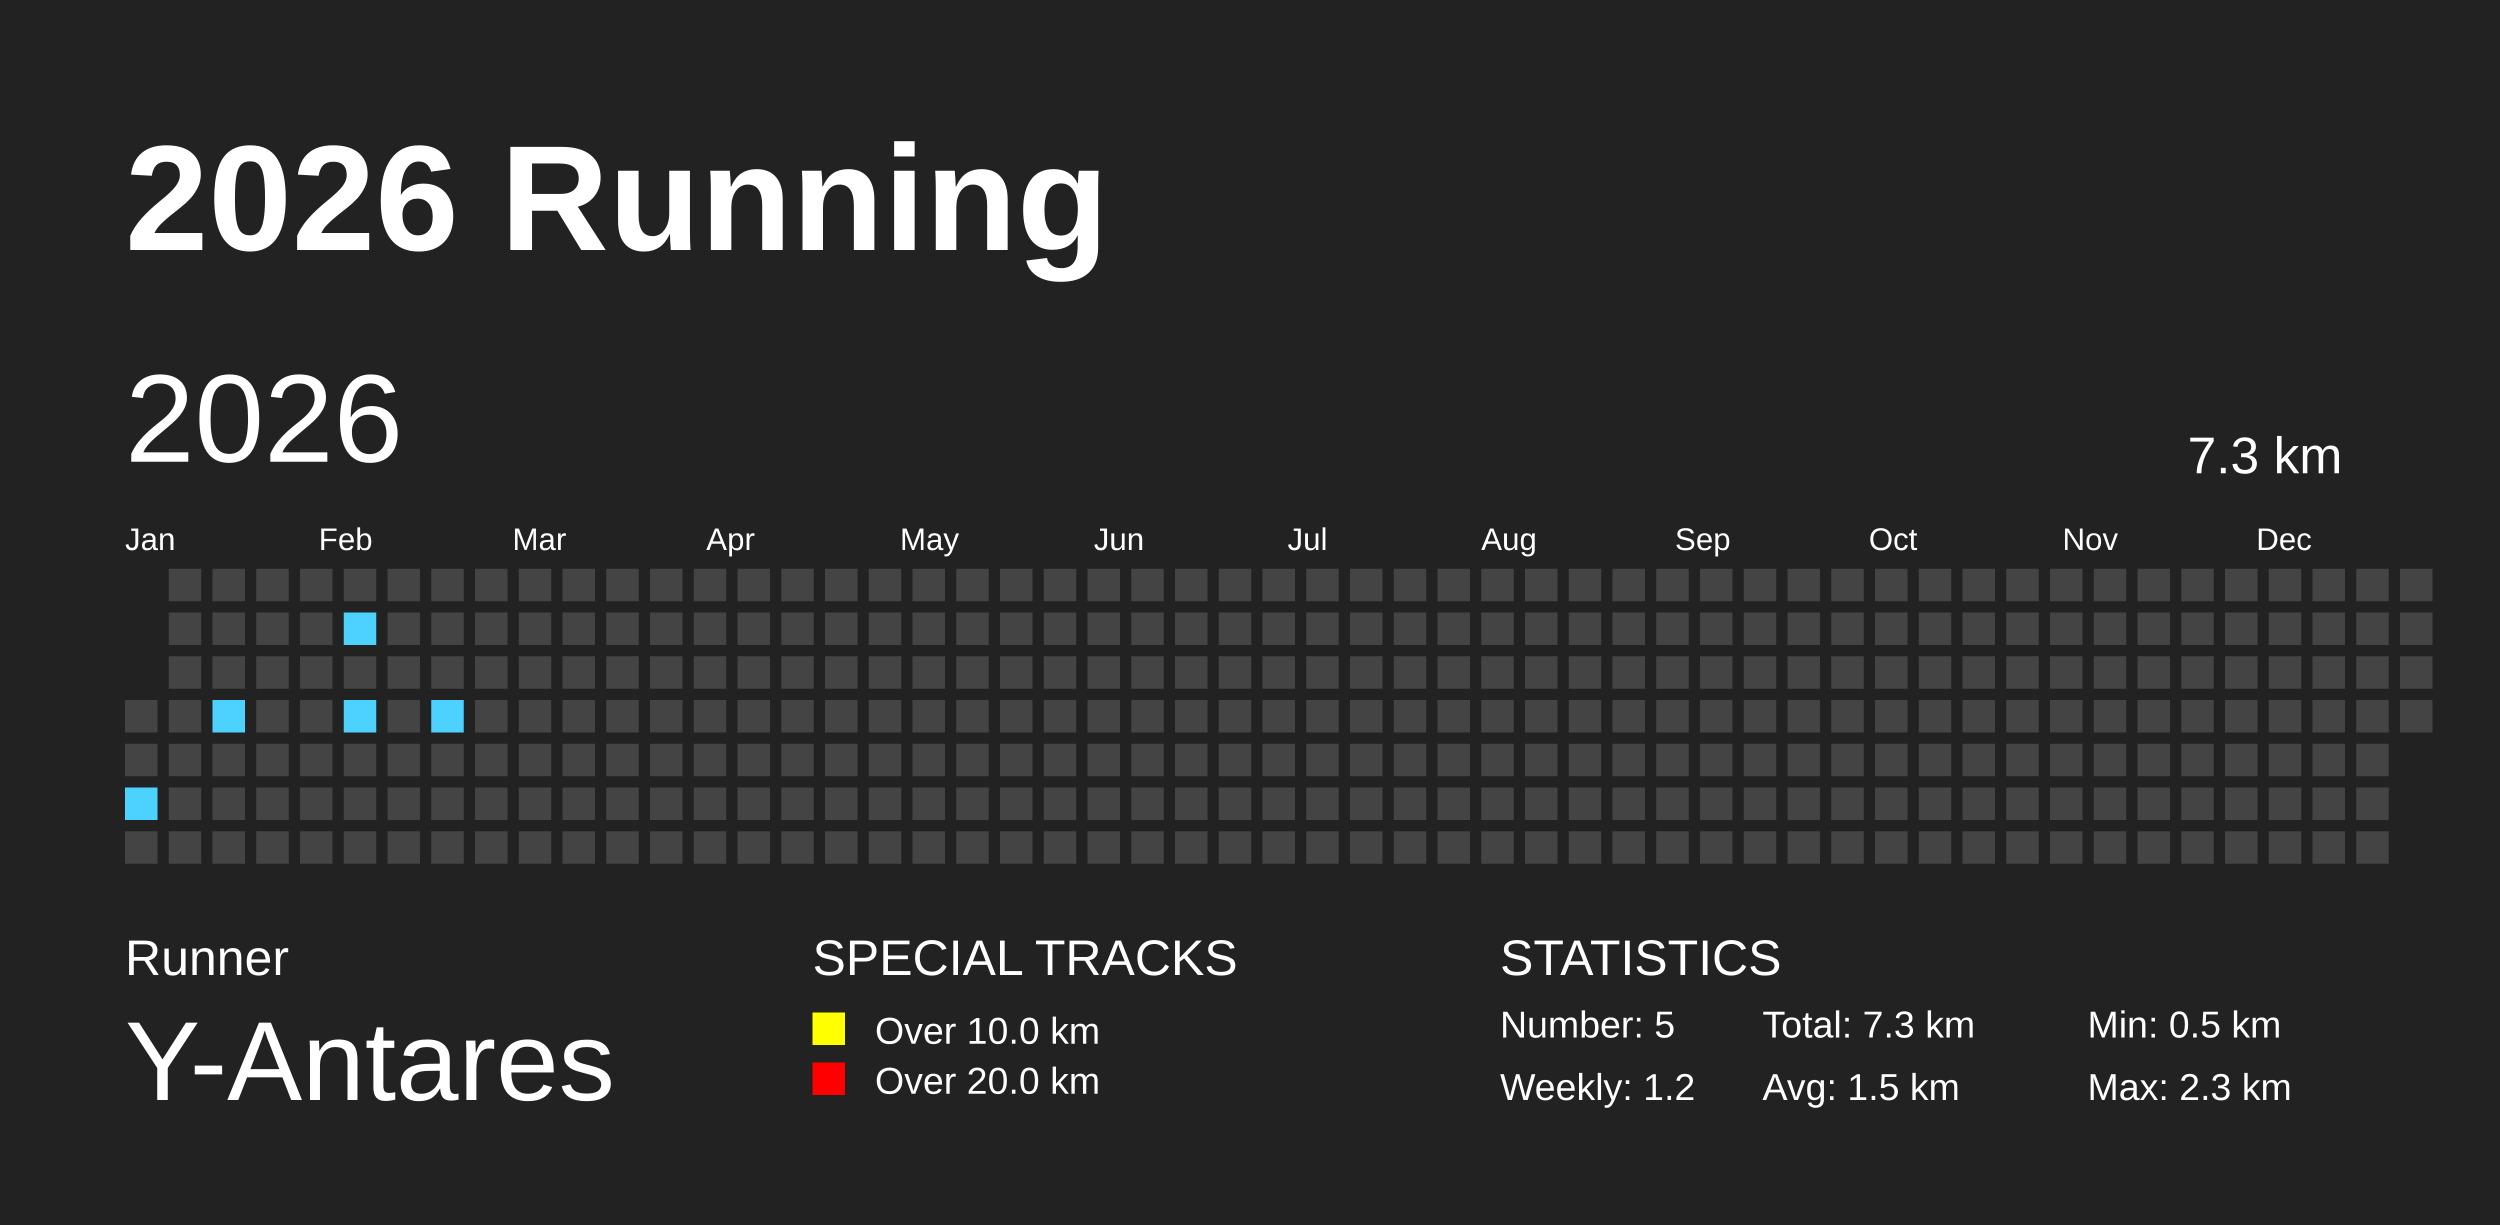
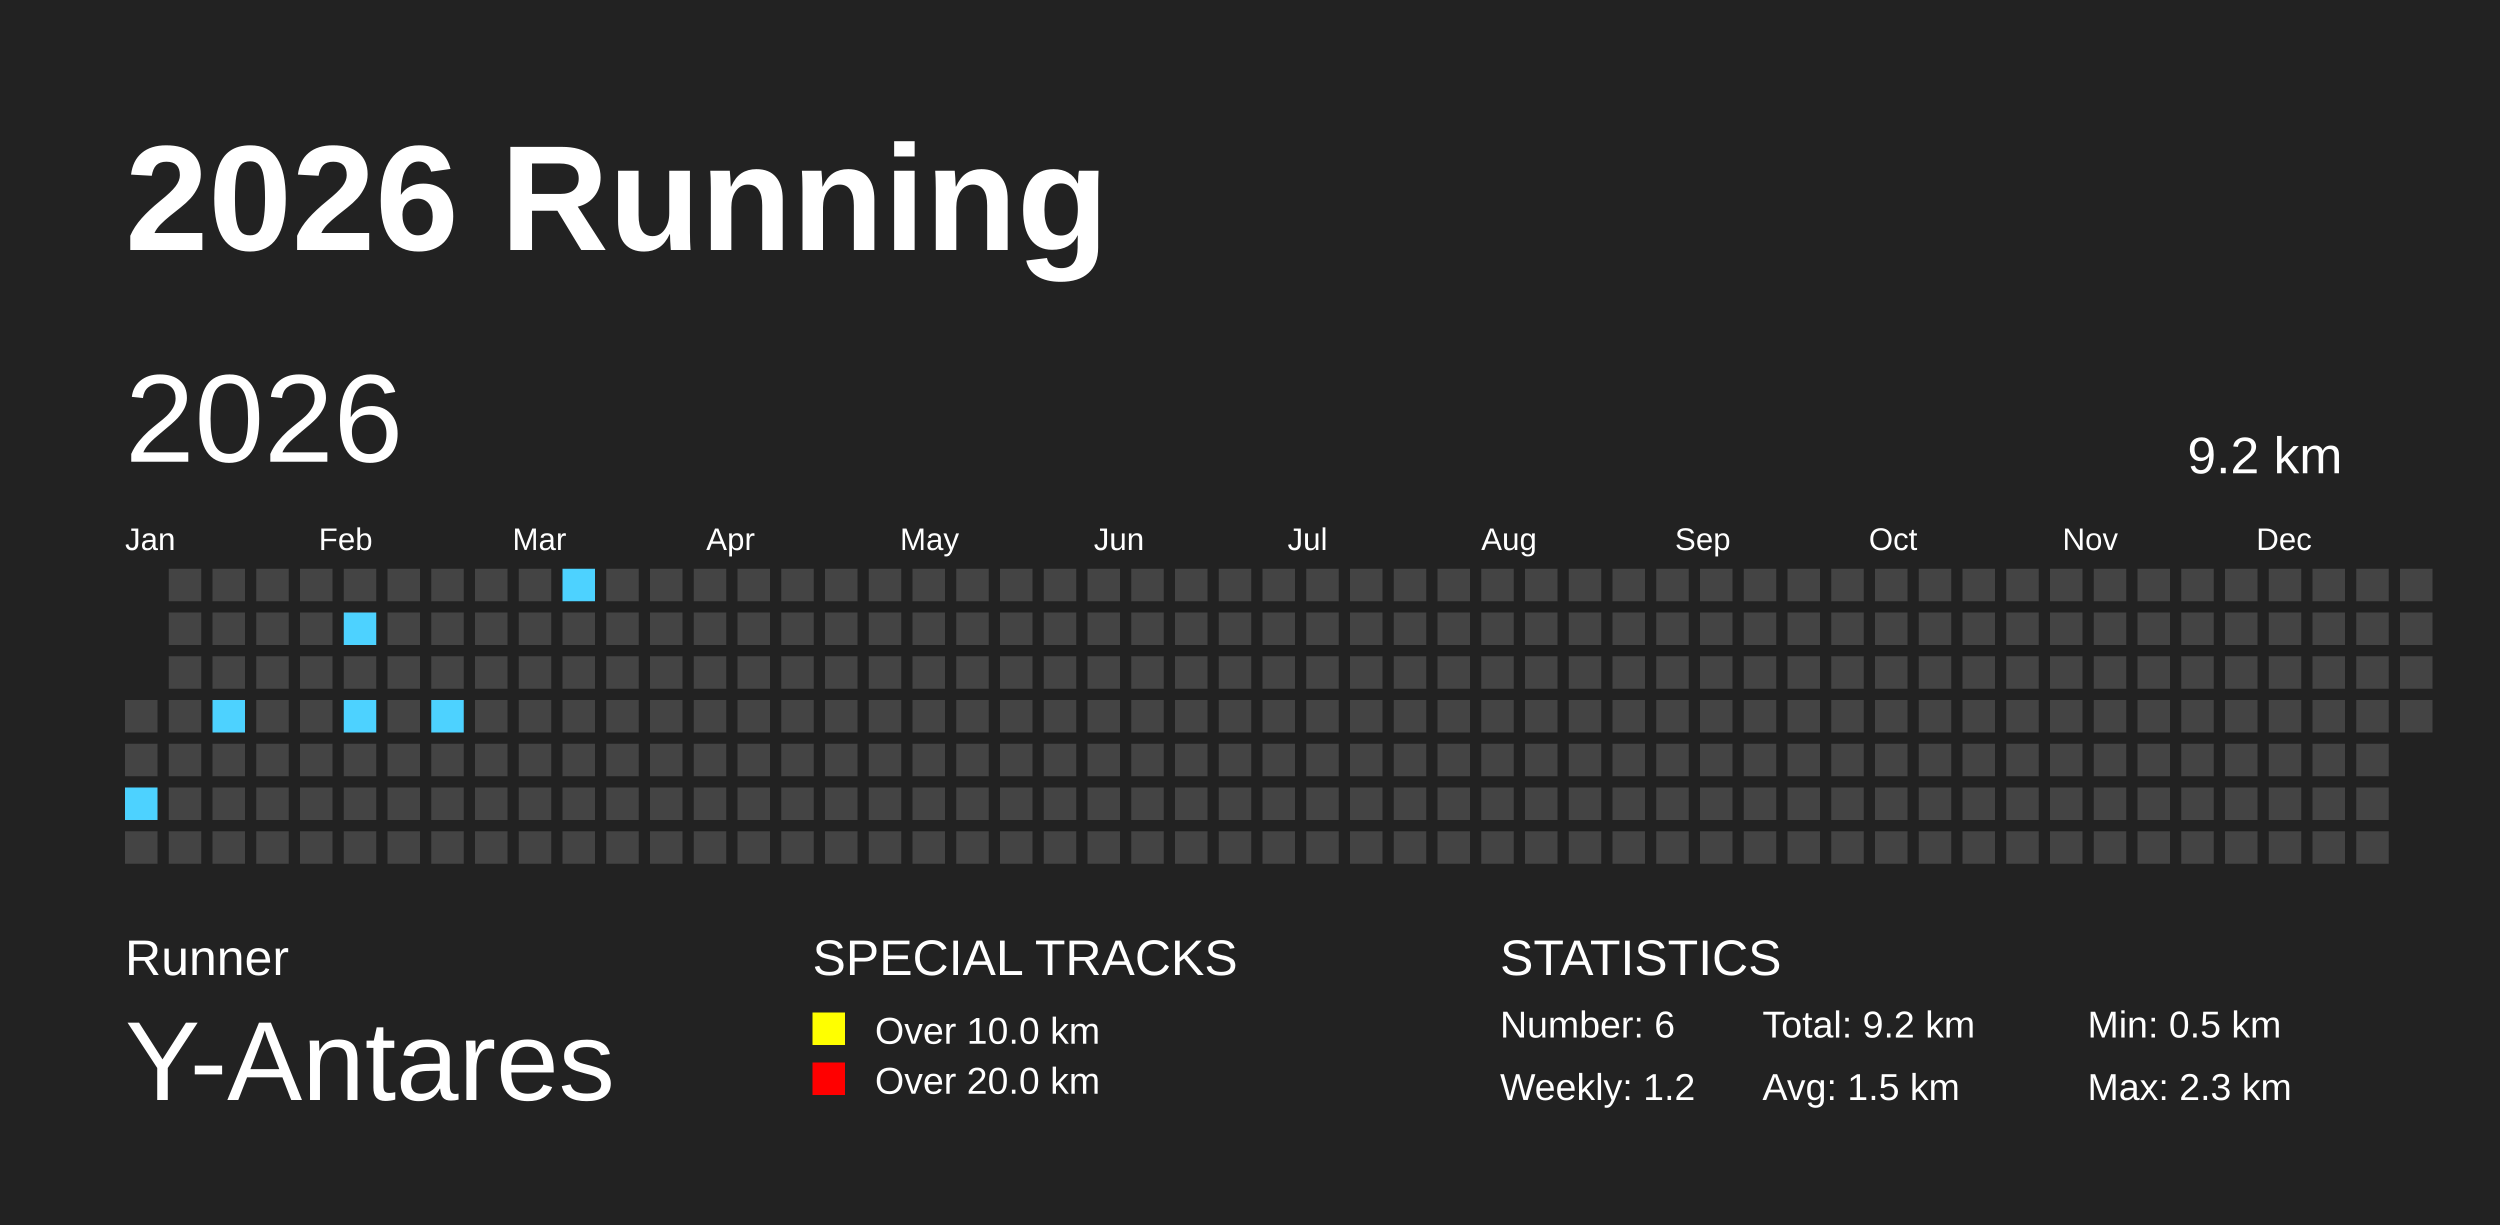
<svg xmlns="http://www.w3.org/2000/svg" baseProfile="full" height="98mm" version="1.1" viewBox="0,0,200,98" width="200mm">
  <defs />
  <rect fill="#222222" height="98" width="200" x="0" y="0" />
  <text fill="#FFFFFF" style="font-size:12px; font-family:Arial; font-weight:bold;" x="10" y="20">2026 Running</text>
  <text fill="#FFFFFF" style="font-size:4px; font-family:Arial" x="10" y="78">Runner</text>
  <text fill="#FFFFFF" style="font-size:9px; font-family:Arial" x="10" y="88">Y-Antares</text>
  <text fill="#FFFFFF" style="font-size:4px; font-family:Arial" x="65" y="78">SPECIAL TRACKS</text>
  <rect fill="yellow" height="2.6" width="2.6" x="65" y="81" />
  <text fill="#FFFFFF" style="font-size:3px; font-family:Arial" x="70" y="83.5">Over 10.0 km</text>
  <rect fill="red" height="2.6" width="2.6" x="65" y="85" />
  <text fill="#FFFFFF" style="font-size:3px; font-family:Arial" x="70" y="87.5">Over 20.0 km</text>
  <text fill="#FFFFFF" style="font-size:4px; font-family:Arial" x="120" y="78">STATISTICS</text>
-   <text fill="#FFFFFF" style="font-size:3px; font-family:Arial" x="120" y="83">Number: 5</text>
+   <text fill="#FFFFFF" style="font-size:3px; font-family:Arial" x="120" y="83">Number: 6</text>
  <text fill="#FFFFFF" style="font-size:3px; font-family:Arial" x="120" y="88">Weekly: 1.2</text>
-   <text fill="#FFFFFF" style="font-size:3px; font-family:Arial" x="141" y="83">Total: 7.3 km</text>
+   <text fill="#FFFFFF" style="font-size:3px; font-family:Arial" x="141" y="83">Total: 9.2 km</text>
  <text fill="#FFFFFF" style="font-size:3px; font-family:Arial" x="141" y="88">Avg: 1.5 km</text>
  <text fill="#FFFFFF" style="font-size:3px; font-family:Arial" x="167" y="83">Min: 0.5 km</text>
  <text fill="#FFFFFF" style="font-size:3px; font-family:Arial" x="167" y="88">Max: 2.3 km</text>
  <text dominant-baseline="hanging" fill="#FFFFFF" style="font-size:10.0px; font-family:Arial;" x="10" y="30">2026</text>
-   <text dominant-baseline="hanging" fill="#FFFFFF" style="font-size:4.125px; font-family:Arial;" x="175" y="35">7.3 km</text>
+   <text dominant-baseline="hanging" fill="#FFFFFF" style="font-size:4.125px; font-family:Arial;" x="175" y="35">9.2 km</text>
  <text fill="#FFFFFF" style="font-size:2.5px; font-family:Arial" x="10.0" y="44">Jan</text>
  <text fill="#FFFFFF" style="font-size:2.5px; font-family:Arial" x="25.5" y="44">Feb</text>
  <text fill="#FFFFFF" style="font-size:2.5px; font-family:Arial" x="41.0" y="44">Mar</text>
  <text fill="#FFFFFF" style="font-size:2.5px; font-family:Arial" x="56.5" y="44">Apr</text>
  <text fill="#FFFFFF" style="font-size:2.5px; font-family:Arial" x="72.0" y="44">May</text>
  <text fill="#FFFFFF" style="font-size:2.5px; font-family:Arial" x="87.5" y="44">Jun</text>
  <text fill="#FFFFFF" style="font-size:2.5px; font-family:Arial" x="103.0" y="44">Jul</text>
  <text fill="#FFFFFF" style="font-size:2.5px; font-family:Arial" x="118.5" y="44">Aug</text>
  <text fill="#FFFFFF" style="font-size:2.5px; font-family:Arial" x="134.0" y="44">Sep</text>
  <text fill="#FFFFFF" style="font-size:2.5px; font-family:Arial" x="149.5" y="44">Oct</text>
  <text fill="#FFFFFF" style="font-size:2.5px; font-family:Arial" x="165.0" y="44">Nov</text>
  <text fill="#FFFFFF" style="font-size:2.5px; font-family:Arial" x="180.5" y="44">Dec</text>
  <rect fill="#444444" height="2.6" width="2.6" x="10.0" y="56.0" />
  <rect fill="#444444" height="2.6" width="2.6" x="10.0" y="59.5" />
  <rect fill="#4DD2FF" height="2.6" width="2.6" x="10.0" y="63.0" />
  <rect fill="#444444" height="2.6" width="2.6" x="10.0" y="66.5" />
  <rect fill="#444444" height="2.6" width="2.6" x="13.5" y="45.5" />
  <rect fill="#444444" height="2.6" width="2.6" x="13.5" y="49.0" />
  <rect fill="#444444" height="2.6" width="2.6" x="13.5" y="52.5" />
  <rect fill="#444444" height="2.6" width="2.6" x="13.5" y="56.0" />
  <rect fill="#444444" height="2.6" width="2.6" x="13.5" y="59.5" />
  <rect fill="#444444" height="2.6" width="2.6" x="13.5" y="63.0" />
  <rect fill="#444444" height="2.6" width="2.6" x="13.5" y="66.5" />
  <rect fill="#444444" height="2.6" width="2.6" x="17.0" y="45.5" />
  <rect fill="#444444" height="2.6" width="2.6" x="17.0" y="49.0" />
  <rect fill="#444444" height="2.6" width="2.6" x="17.0" y="52.5" />
  <rect fill="#4DD2FF" height="2.6" width="2.6" x="17.0" y="56.0" />
  <rect fill="#444444" height="2.6" width="2.6" x="17.0" y="59.5" />
  <rect fill="#444444" height="2.6" width="2.6" x="17.0" y="63.0" />
  <rect fill="#444444" height="2.6" width="2.6" x="17.0" y="66.5" />
  <rect fill="#444444" height="2.6" width="2.6" x="20.5" y="45.5" />
  <rect fill="#444444" height="2.6" width="2.6" x="20.5" y="49.0" />
  <rect fill="#444444" height="2.6" width="2.6" x="20.5" y="52.5" />
  <rect fill="#444444" height="2.6" width="2.6" x="20.5" y="56.0" />
  <rect fill="#444444" height="2.6" width="2.6" x="20.5" y="59.5" />
  <rect fill="#444444" height="2.6" width="2.6" x="20.5" y="63.0" />
  <rect fill="#444444" height="2.6" width="2.6" x="20.5" y="66.5" />
  <rect fill="#444444" height="2.6" width="2.6" x="24.0" y="45.5" />
  <rect fill="#444444" height="2.6" width="2.6" x="24.0" y="49.0" />
  <rect fill="#444444" height="2.6" width="2.6" x="24.0" y="52.5" />
  <rect fill="#444444" height="2.6" width="2.6" x="24.0" y="56.0" />
  <rect fill="#444444" height="2.6" width="2.6" x="24.0" y="59.5" />
  <rect fill="#444444" height="2.6" width="2.6" x="24.0" y="63.0" />
  <rect fill="#444444" height="2.6" width="2.6" x="24.0" y="66.5" />
  <rect fill="#444444" height="2.6" width="2.6" x="27.5" y="45.5" />
  <rect fill="#4DD2FF" height="2.6" width="2.6" x="27.5" y="49.0" />
  <rect fill="#444444" height="2.6" width="2.6" x="27.5" y="52.5" />
  <rect fill="#4DD2FF" height="2.6" width="2.6" x="27.5" y="56.0" />
  <rect fill="#444444" height="2.6" width="2.6" x="27.5" y="59.5" />
  <rect fill="#444444" height="2.6" width="2.6" x="27.5" y="63.0" />
  <rect fill="#444444" height="2.6" width="2.6" x="27.5" y="66.5" />
  <rect fill="#444444" height="2.6" width="2.6" x="31.0" y="45.5" />
  <rect fill="#444444" height="2.6" width="2.6" x="31.0" y="49.0" />
  <rect fill="#444444" height="2.6" width="2.6" x="31.0" y="52.5" />
  <rect fill="#444444" height="2.6" width="2.6" x="31.0" y="56.0" />
  <rect fill="#444444" height="2.6" width="2.6" x="31.0" y="59.5" />
  <rect fill="#444444" height="2.6" width="2.6" x="31.0" y="63.0" />
  <rect fill="#444444" height="2.6" width="2.6" x="31.0" y="66.5" />
  <rect fill="#444444" height="2.6" width="2.6" x="34.5" y="45.5" />
  <rect fill="#444444" height="2.6" width="2.6" x="34.5" y="49.0" />
  <rect fill="#444444" height="2.6" width="2.6" x="34.5" y="52.5" />
  <rect fill="#4DD2FF" height="2.6" width="2.6" x="34.5" y="56.0" />
  <rect fill="#444444" height="2.6" width="2.6" x="34.5" y="59.5" />
  <rect fill="#444444" height="2.6" width="2.6" x="34.5" y="63.0" />
  <rect fill="#444444" height="2.6" width="2.6" x="34.5" y="66.5" />
  <rect fill="#444444" height="2.6" width="2.6" x="38.0" y="45.5" />
  <rect fill="#444444" height="2.6" width="2.6" x="38.0" y="49.0" />
  <rect fill="#444444" height="2.6" width="2.6" x="38.0" y="52.5" />
  <rect fill="#444444" height="2.6" width="2.6" x="38.0" y="56.0" />
  <rect fill="#444444" height="2.6" width="2.6" x="38.0" y="59.5" />
  <rect fill="#444444" height="2.6" width="2.6" x="38.0" y="63.0" />
  <rect fill="#444444" height="2.6" width="2.6" x="38.0" y="66.5" />
  <rect fill="#444444" height="2.6" width="2.6" x="41.5" y="45.5" />
  <rect fill="#444444" height="2.6" width="2.6" x="41.5" y="49.0" />
  <rect fill="#444444" height="2.6" width="2.6" x="41.5" y="52.5" />
  <rect fill="#444444" height="2.6" width="2.6" x="41.5" y="56.0" />
  <rect fill="#444444" height="2.6" width="2.6" x="41.5" y="59.5" />
  <rect fill="#444444" height="2.6" width="2.6" x="41.5" y="63.0" />
  <rect fill="#444444" height="2.6" width="2.6" x="41.5" y="66.5" />
-   <rect fill="#444444" height="2.6" width="2.6" x="45.0" y="45.5" />
+   <rect fill="#4DD2FF" height="2.6" width="2.6" x="45.0" y="45.5" />
  <rect fill="#444444" height="2.6" width="2.6" x="45.0" y="49.0" />
  <rect fill="#444444" height="2.6" width="2.6" x="45.0" y="52.5" />
  <rect fill="#444444" height="2.6" width="2.6" x="45.0" y="56.0" />
  <rect fill="#444444" height="2.6" width="2.6" x="45.0" y="59.5" />
  <rect fill="#444444" height="2.6" width="2.6" x="45.0" y="63.0" />
  <rect fill="#444444" height="2.6" width="2.6" x="45.0" y="66.5" />
  <rect fill="#444444" height="2.6" width="2.6" x="48.5" y="45.5" />
  <rect fill="#444444" height="2.6" width="2.6" x="48.5" y="49.0" />
  <rect fill="#444444" height="2.6" width="2.6" x="48.5" y="52.5" />
  <rect fill="#444444" height="2.6" width="2.6" x="48.5" y="56.0" />
  <rect fill="#444444" height="2.6" width="2.6" x="48.5" y="59.5" />
  <rect fill="#444444" height="2.6" width="2.6" x="48.5" y="63.0" />
  <rect fill="#444444" height="2.6" width="2.6" x="48.5" y="66.5" />
  <rect fill="#444444" height="2.6" width="2.6" x="52.0" y="45.5" />
  <rect fill="#444444" height="2.6" width="2.6" x="52.0" y="49.0" />
  <rect fill="#444444" height="2.6" width="2.6" x="52.0" y="52.5" />
  <rect fill="#444444" height="2.6" width="2.6" x="52.0" y="56.0" />
  <rect fill="#444444" height="2.6" width="2.6" x="52.0" y="59.5" />
  <rect fill="#444444" height="2.6" width="2.6" x="52.0" y="63.0" />
  <rect fill="#444444" height="2.6" width="2.6" x="52.0" y="66.5" />
  <rect fill="#444444" height="2.6" width="2.6" x="55.5" y="45.5" />
  <rect fill="#444444" height="2.6" width="2.6" x="55.5" y="49.0" />
  <rect fill="#444444" height="2.6" width="2.6" x="55.5" y="52.5" />
  <rect fill="#444444" height="2.6" width="2.6" x="55.5" y="56.0" />
  <rect fill="#444444" height="2.6" width="2.6" x="55.5" y="59.5" />
  <rect fill="#444444" height="2.6" width="2.6" x="55.5" y="63.0" />
  <rect fill="#444444" height="2.6" width="2.6" x="55.5" y="66.5" />
  <rect fill="#444444" height="2.6" width="2.6" x="59.0" y="45.5" />
  <rect fill="#444444" height="2.6" width="2.6" x="59.0" y="49.0" />
  <rect fill="#444444" height="2.6" width="2.6" x="59.0" y="52.5" />
  <rect fill="#444444" height="2.6" width="2.6" x="59.0" y="56.0" />
  <rect fill="#444444" height="2.6" width="2.6" x="59.0" y="59.5" />
  <rect fill="#444444" height="2.6" width="2.6" x="59.0" y="63.0" />
  <rect fill="#444444" height="2.6" width="2.6" x="59.0" y="66.5" />
  <rect fill="#444444" height="2.6" width="2.6" x="62.5" y="45.5" />
  <rect fill="#444444" height="2.6" width="2.6" x="62.5" y="49.0" />
  <rect fill="#444444" height="2.6" width="2.6" x="62.5" y="52.5" />
  <rect fill="#444444" height="2.6" width="2.6" x="62.5" y="56.0" />
  <rect fill="#444444" height="2.6" width="2.6" x="62.5" y="59.5" />
  <rect fill="#444444" height="2.6" width="2.6" x="62.5" y="63.0" />
  <rect fill="#444444" height="2.6" width="2.6" x="62.5" y="66.5" />
  <rect fill="#444444" height="2.6" width="2.6" x="66.0" y="45.5" />
  <rect fill="#444444" height="2.6" width="2.6" x="66.0" y="49.0" />
  <rect fill="#444444" height="2.6" width="2.6" x="66.0" y="52.5" />
  <rect fill="#444444" height="2.6" width="2.6" x="66.0" y="56.0" />
  <rect fill="#444444" height="2.6" width="2.6" x="66.0" y="59.5" />
  <rect fill="#444444" height="2.6" width="2.6" x="66.0" y="63.0" />
  <rect fill="#444444" height="2.6" width="2.6" x="66.0" y="66.5" />
  <rect fill="#444444" height="2.6" width="2.6" x="69.5" y="45.5" />
  <rect fill="#444444" height="2.6" width="2.6" x="69.5" y="49.0" />
  <rect fill="#444444" height="2.6" width="2.6" x="69.5" y="52.5" />
  <rect fill="#444444" height="2.6" width="2.6" x="69.5" y="56.0" />
  <rect fill="#444444" height="2.6" width="2.6" x="69.5" y="59.5" />
  <rect fill="#444444" height="2.6" width="2.6" x="69.5" y="63.0" />
  <rect fill="#444444" height="2.6" width="2.6" x="69.5" y="66.5" />
  <rect fill="#444444" height="2.6" width="2.6" x="73.0" y="45.5" />
  <rect fill="#444444" height="2.6" width="2.6" x="73.0" y="49.0" />
  <rect fill="#444444" height="2.6" width="2.6" x="73.0" y="52.5" />
  <rect fill="#444444" height="2.6" width="2.6" x="73.0" y="56.0" />
  <rect fill="#444444" height="2.6" width="2.6" x="73.0" y="59.5" />
  <rect fill="#444444" height="2.6" width="2.6" x="73.0" y="63.0" />
  <rect fill="#444444" height="2.6" width="2.6" x="73.0" y="66.5" />
  <rect fill="#444444" height="2.6" width="2.6" x="76.5" y="45.5" />
  <rect fill="#444444" height="2.6" width="2.6" x="76.5" y="49.0" />
  <rect fill="#444444" height="2.6" width="2.6" x="76.5" y="52.5" />
  <rect fill="#444444" height="2.6" width="2.6" x="76.5" y="56.0" />
  <rect fill="#444444" height="2.6" width="2.6" x="76.5" y="59.5" />
  <rect fill="#444444" height="2.6" width="2.6" x="76.5" y="63.0" />
  <rect fill="#444444" height="2.6" width="2.6" x="76.5" y="66.5" />
  <rect fill="#444444" height="2.6" width="2.6" x="80.0" y="45.5" />
  <rect fill="#444444" height="2.6" width="2.6" x="80.0" y="49.0" />
  <rect fill="#444444" height="2.6" width="2.6" x="80.0" y="52.5" />
  <rect fill="#444444" height="2.6" width="2.6" x="80.0" y="56.0" />
  <rect fill="#444444" height="2.6" width="2.6" x="80.0" y="59.5" />
  <rect fill="#444444" height="2.6" width="2.6" x="80.0" y="63.0" />
  <rect fill="#444444" height="2.6" width="2.6" x="80.0" y="66.5" />
  <rect fill="#444444" height="2.6" width="2.6" x="83.5" y="45.5" />
  <rect fill="#444444" height="2.6" width="2.6" x="83.5" y="49.0" />
  <rect fill="#444444" height="2.6" width="2.6" x="83.5" y="52.5" />
  <rect fill="#444444" height="2.6" width="2.6" x="83.5" y="56.0" />
  <rect fill="#444444" height="2.6" width="2.6" x="83.5" y="59.5" />
  <rect fill="#444444" height="2.6" width="2.6" x="83.5" y="63.0" />
  <rect fill="#444444" height="2.6" width="2.6" x="83.5" y="66.5" />
  <rect fill="#444444" height="2.6" width="2.6" x="87.0" y="45.5" />
  <rect fill="#444444" height="2.6" width="2.6" x="87.0" y="49.0" />
  <rect fill="#444444" height="2.6" width="2.6" x="87.0" y="52.5" />
  <rect fill="#444444" height="2.6" width="2.6" x="87.0" y="56.0" />
  <rect fill="#444444" height="2.6" width="2.6" x="87.0" y="59.5" />
  <rect fill="#444444" height="2.6" width="2.6" x="87.0" y="63.0" />
  <rect fill="#444444" height="2.6" width="2.6" x="87.0" y="66.5" />
  <rect fill="#444444" height="2.6" width="2.6" x="90.5" y="45.5" />
  <rect fill="#444444" height="2.6" width="2.6" x="90.5" y="49.0" />
  <rect fill="#444444" height="2.6" width="2.6" x="90.5" y="52.5" />
  <rect fill="#444444" height="2.6" width="2.6" x="90.5" y="56.0" />
  <rect fill="#444444" height="2.6" width="2.6" x="90.5" y="59.5" />
  <rect fill="#444444" height="2.6" width="2.6" x="90.5" y="63.0" />
  <rect fill="#444444" height="2.6" width="2.6" x="90.5" y="66.5" />
  <rect fill="#444444" height="2.6" width="2.6" x="94.0" y="45.5" />
  <rect fill="#444444" height="2.6" width="2.6" x="94.0" y="49.0" />
  <rect fill="#444444" height="2.6" width="2.6" x="94.0" y="52.5" />
  <rect fill="#444444" height="2.6" width="2.6" x="94.0" y="56.0" />
  <rect fill="#444444" height="2.6" width="2.6" x="94.0" y="59.5" />
  <rect fill="#444444" height="2.6" width="2.6" x="94.0" y="63.0" />
  <rect fill="#444444" height="2.6" width="2.6" x="94.0" y="66.5" />
  <rect fill="#444444" height="2.6" width="2.6" x="97.5" y="45.5" />
  <rect fill="#444444" height="2.6" width="2.6" x="97.5" y="49.0" />
  <rect fill="#444444" height="2.6" width="2.6" x="97.5" y="52.5" />
  <rect fill="#444444" height="2.6" width="2.6" x="97.5" y="56.0" />
  <rect fill="#444444" height="2.6" width="2.6" x="97.5" y="59.5" />
  <rect fill="#444444" height="2.6" width="2.6" x="97.5" y="63.0" />
  <rect fill="#444444" height="2.6" width="2.6" x="97.5" y="66.5" />
  <rect fill="#444444" height="2.6" width="2.6" x="101.0" y="45.5" />
  <rect fill="#444444" height="2.6" width="2.6" x="101.0" y="49.0" />
  <rect fill="#444444" height="2.6" width="2.6" x="101.0" y="52.5" />
  <rect fill="#444444" height="2.6" width="2.6" x="101.0" y="56.0" />
  <rect fill="#444444" height="2.6" width="2.6" x="101.0" y="59.5" />
  <rect fill="#444444" height="2.6" width="2.6" x="101.0" y="63.0" />
  <rect fill="#444444" height="2.6" width="2.6" x="101.0" y="66.5" />
  <rect fill="#444444" height="2.6" width="2.6" x="104.5" y="45.5" />
  <rect fill="#444444" height="2.6" width="2.6" x="104.5" y="49.0" />
  <rect fill="#444444" height="2.6" width="2.6" x="104.5" y="52.5" />
  <rect fill="#444444" height="2.6" width="2.6" x="104.5" y="56.0" />
  <rect fill="#444444" height="2.6" width="2.6" x="104.5" y="59.5" />
  <rect fill="#444444" height="2.6" width="2.6" x="104.5" y="63.0" />
  <rect fill="#444444" height="2.6" width="2.6" x="104.5" y="66.5" />
  <rect fill="#444444" height="2.6" width="2.6" x="108.0" y="45.5" />
  <rect fill="#444444" height="2.6" width="2.6" x="108.0" y="49.0" />
  <rect fill="#444444" height="2.6" width="2.6" x="108.0" y="52.5" />
  <rect fill="#444444" height="2.6" width="2.6" x="108.0" y="56.0" />
  <rect fill="#444444" height="2.6" width="2.6" x="108.0" y="59.5" />
  <rect fill="#444444" height="2.6" width="2.6" x="108.0" y="63.0" />
  <rect fill="#444444" height="2.6" width="2.6" x="108.0" y="66.5" />
  <rect fill="#444444" height="2.6" width="2.6" x="111.5" y="45.5" />
  <rect fill="#444444" height="2.6" width="2.6" x="111.5" y="49.0" />
  <rect fill="#444444" height="2.6" width="2.6" x="111.5" y="52.5" />
  <rect fill="#444444" height="2.6" width="2.6" x="111.5" y="56.0" />
  <rect fill="#444444" height="2.6" width="2.6" x="111.5" y="59.5" />
  <rect fill="#444444" height="2.6" width="2.6" x="111.5" y="63.0" />
  <rect fill="#444444" height="2.6" width="2.6" x="111.5" y="66.5" />
  <rect fill="#444444" height="2.6" width="2.6" x="115.0" y="45.5" />
  <rect fill="#444444" height="2.6" width="2.6" x="115.0" y="49.0" />
  <rect fill="#444444" height="2.6" width="2.6" x="115.0" y="52.5" />
  <rect fill="#444444" height="2.6" width="2.6" x="115.0" y="56.0" />
  <rect fill="#444444" height="2.6" width="2.6" x="115.0" y="59.5" />
  <rect fill="#444444" height="2.6" width="2.6" x="115.0" y="63.0" />
  <rect fill="#444444" height="2.6" width="2.6" x="115.0" y="66.5" />
  <rect fill="#444444" height="2.6" width="2.6" x="118.5" y="45.5" />
  <rect fill="#444444" height="2.6" width="2.6" x="118.5" y="49.0" />
  <rect fill="#444444" height="2.6" width="2.6" x="118.5" y="52.5" />
  <rect fill="#444444" height="2.6" width="2.6" x="118.5" y="56.0" />
  <rect fill="#444444" height="2.6" width="2.6" x="118.5" y="59.5" />
  <rect fill="#444444" height="2.6" width="2.6" x="118.5" y="63.0" />
  <rect fill="#444444" height="2.6" width="2.6" x="118.5" y="66.5" />
  <rect fill="#444444" height="2.6" width="2.6" x="122.0" y="45.5" />
  <rect fill="#444444" height="2.6" width="2.6" x="122.0" y="49.0" />
  <rect fill="#444444" height="2.6" width="2.6" x="122.0" y="52.5" />
  <rect fill="#444444" height="2.6" width="2.6" x="122.0" y="56.0" />
  <rect fill="#444444" height="2.6" width="2.6" x="122.0" y="59.5" />
  <rect fill="#444444" height="2.6" width="2.6" x="122.0" y="63.0" />
  <rect fill="#444444" height="2.6" width="2.6" x="122.0" y="66.5" />
  <rect fill="#444444" height="2.6" width="2.6" x="125.5" y="45.5" />
  <rect fill="#444444" height="2.6" width="2.6" x="125.5" y="49.0" />
  <rect fill="#444444" height="2.6" width="2.6" x="125.5" y="52.5" />
  <rect fill="#444444" height="2.6" width="2.6" x="125.5" y="56.0" />
  <rect fill="#444444" height="2.6" width="2.6" x="125.5" y="59.5" />
  <rect fill="#444444" height="2.6" width="2.6" x="125.5" y="63.0" />
  <rect fill="#444444" height="2.6" width="2.6" x="125.5" y="66.5" />
  <rect fill="#444444" height="2.6" width="2.6" x="129.0" y="45.5" />
  <rect fill="#444444" height="2.6" width="2.6" x="129.0" y="49.0" />
  <rect fill="#444444" height="2.6" width="2.6" x="129.0" y="52.5" />
  <rect fill="#444444" height="2.6" width="2.6" x="129.0" y="56.0" />
  <rect fill="#444444" height="2.6" width="2.6" x="129.0" y="59.5" />
  <rect fill="#444444" height="2.6" width="2.6" x="129.0" y="63.0" />
  <rect fill="#444444" height="2.6" width="2.6" x="129.0" y="66.5" />
  <rect fill="#444444" height="2.6" width="2.6" x="132.5" y="45.5" />
  <rect fill="#444444" height="2.6" width="2.6" x="132.5" y="49.0" />
  <rect fill="#444444" height="2.6" width="2.6" x="132.5" y="52.5" />
  <rect fill="#444444" height="2.6" width="2.6" x="132.5" y="56.0" />
  <rect fill="#444444" height="2.6" width="2.6" x="132.5" y="59.5" />
  <rect fill="#444444" height="2.6" width="2.6" x="132.5" y="63.0" />
  <rect fill="#444444" height="2.6" width="2.6" x="132.5" y="66.5" />
  <rect fill="#444444" height="2.6" width="2.6" x="136.0" y="45.5" />
  <rect fill="#444444" height="2.6" width="2.6" x="136.0" y="49.0" />
  <rect fill="#444444" height="2.6" width="2.6" x="136.0" y="52.5" />
  <rect fill="#444444" height="2.6" width="2.6" x="136.0" y="56.0" />
  <rect fill="#444444" height="2.6" width="2.6" x="136.0" y="59.5" />
  <rect fill="#444444" height="2.6" width="2.6" x="136.0" y="63.0" />
  <rect fill="#444444" height="2.6" width="2.6" x="136.0" y="66.5" />
  <rect fill="#444444" height="2.6" width="2.6" x="139.5" y="45.5" />
  <rect fill="#444444" height="2.6" width="2.6" x="139.5" y="49.0" />
  <rect fill="#444444" height="2.6" width="2.6" x="139.5" y="52.5" />
  <rect fill="#444444" height="2.6" width="2.6" x="139.5" y="56.0" />
  <rect fill="#444444" height="2.6" width="2.6" x="139.5" y="59.5" />
  <rect fill="#444444" height="2.6" width="2.6" x="139.5" y="63.0" />
  <rect fill="#444444" height="2.6" width="2.6" x="139.5" y="66.5" />
  <rect fill="#444444" height="2.6" width="2.6" x="143.0" y="45.5" />
  <rect fill="#444444" height="2.6" width="2.6" x="143.0" y="49.0" />
  <rect fill="#444444" height="2.6" width="2.6" x="143.0" y="52.5" />
  <rect fill="#444444" height="2.6" width="2.6" x="143.0" y="56.0" />
  <rect fill="#444444" height="2.6" width="2.6" x="143.0" y="59.5" />
  <rect fill="#444444" height="2.6" width="2.6" x="143.0" y="63.0" />
  <rect fill="#444444" height="2.6" width="2.6" x="143.0" y="66.5" />
  <rect fill="#444444" height="2.6" width="2.6" x="146.5" y="45.5" />
  <rect fill="#444444" height="2.6" width="2.6" x="146.5" y="49.0" />
  <rect fill="#444444" height="2.6" width="2.6" x="146.5" y="52.5" />
  <rect fill="#444444" height="2.6" width="2.6" x="146.5" y="56.0" />
  <rect fill="#444444" height="2.6" width="2.6" x="146.5" y="59.5" />
  <rect fill="#444444" height="2.6" width="2.6" x="146.5" y="63.0" />
  <rect fill="#444444" height="2.6" width="2.6" x="146.5" y="66.5" />
  <rect fill="#444444" height="2.6" width="2.6" x="150.0" y="45.5" />
  <rect fill="#444444" height="2.6" width="2.6" x="150.0" y="49.0" />
  <rect fill="#444444" height="2.6" width="2.6" x="150.0" y="52.5" />
  <rect fill="#444444" height="2.6" width="2.6" x="150.0" y="56.0" />
  <rect fill="#444444" height="2.6" width="2.6" x="150.0" y="59.5" />
  <rect fill="#444444" height="2.6" width="2.6" x="150.0" y="63.0" />
  <rect fill="#444444" height="2.6" width="2.6" x="150.0" y="66.5" />
  <rect fill="#444444" height="2.6" width="2.6" x="153.5" y="45.5" />
  <rect fill="#444444" height="2.6" width="2.6" x="153.5" y="49.0" />
  <rect fill="#444444" height="2.6" width="2.6" x="153.5" y="52.5" />
  <rect fill="#444444" height="2.6" width="2.6" x="153.5" y="56.0" />
  <rect fill="#444444" height="2.6" width="2.6" x="153.5" y="59.5" />
  <rect fill="#444444" height="2.6" width="2.6" x="153.5" y="63.0" />
  <rect fill="#444444" height="2.6" width="2.6" x="153.5" y="66.5" />
  <rect fill="#444444" height="2.6" width="2.6" x="157.0" y="45.5" />
  <rect fill="#444444" height="2.6" width="2.6" x="157.0" y="49.0" />
  <rect fill="#444444" height="2.6" width="2.6" x="157.0" y="52.5" />
  <rect fill="#444444" height="2.6" width="2.6" x="157.0" y="56.0" />
  <rect fill="#444444" height="2.6" width="2.6" x="157.0" y="59.5" />
  <rect fill="#444444" height="2.6" width="2.6" x="157.0" y="63.0" />
  <rect fill="#444444" height="2.6" width="2.6" x="157.0" y="66.5" />
  <rect fill="#444444" height="2.6" width="2.6" x="160.5" y="45.5" />
  <rect fill="#444444" height="2.6" width="2.6" x="160.5" y="49.0" />
  <rect fill="#444444" height="2.6" width="2.6" x="160.5" y="52.5" />
  <rect fill="#444444" height="2.6" width="2.6" x="160.5" y="56.0" />
  <rect fill="#444444" height="2.6" width="2.6" x="160.5" y="59.5" />
  <rect fill="#444444" height="2.6" width="2.6" x="160.5" y="63.0" />
  <rect fill="#444444" height="2.6" width="2.6" x="160.5" y="66.5" />
  <rect fill="#444444" height="2.6" width="2.6" x="164.0" y="45.5" />
  <rect fill="#444444" height="2.6" width="2.6" x="164.0" y="49.0" />
  <rect fill="#444444" height="2.6" width="2.6" x="164.0" y="52.5" />
  <rect fill="#444444" height="2.6" width="2.6" x="164.0" y="56.0" />
  <rect fill="#444444" height="2.6" width="2.6" x="164.0" y="59.5" />
  <rect fill="#444444" height="2.6" width="2.6" x="164.0" y="63.0" />
  <rect fill="#444444" height="2.6" width="2.6" x="164.0" y="66.5" />
  <rect fill="#444444" height="2.6" width="2.6" x="167.5" y="45.5" />
  <rect fill="#444444" height="2.6" width="2.6" x="167.5" y="49.0" />
  <rect fill="#444444" height="2.6" width="2.6" x="167.5" y="52.5" />
  <rect fill="#444444" height="2.6" width="2.6" x="167.5" y="56.0" />
  <rect fill="#444444" height="2.6" width="2.6" x="167.5" y="59.5" />
  <rect fill="#444444" height="2.6" width="2.6" x="167.5" y="63.0" />
  <rect fill="#444444" height="2.6" width="2.6" x="167.5" y="66.5" />
  <rect fill="#444444" height="2.6" width="2.6" x="171.0" y="45.5" />
  <rect fill="#444444" height="2.6" width="2.6" x="171.0" y="49.0" />
  <rect fill="#444444" height="2.6" width="2.6" x="171.0" y="52.5" />
  <rect fill="#444444" height="2.6" width="2.6" x="171.0" y="56.0" />
  <rect fill="#444444" height="2.6" width="2.6" x="171.0" y="59.5" />
  <rect fill="#444444" height="2.6" width="2.6" x="171.0" y="63.0" />
  <rect fill="#444444" height="2.6" width="2.6" x="171.0" y="66.5" />
  <rect fill="#444444" height="2.6" width="2.6" x="174.5" y="45.5" />
  <rect fill="#444444" height="2.6" width="2.6" x="174.5" y="49.0" />
  <rect fill="#444444" height="2.6" width="2.6" x="174.5" y="52.5" />
  <rect fill="#444444" height="2.6" width="2.6" x="174.5" y="56.0" />
  <rect fill="#444444" height="2.6" width="2.6" x="174.5" y="59.5" />
  <rect fill="#444444" height="2.6" width="2.6" x="174.5" y="63.0" />
  <rect fill="#444444" height="2.6" width="2.6" x="174.5" y="66.5" />
  <rect fill="#444444" height="2.6" width="2.6" x="178.0" y="45.5" />
  <rect fill="#444444" height="2.6" width="2.6" x="178.0" y="49.0" />
  <rect fill="#444444" height="2.6" width="2.6" x="178.0" y="52.5" />
  <rect fill="#444444" height="2.6" width="2.6" x="178.0" y="56.0" />
  <rect fill="#444444" height="2.6" width="2.6" x="178.0" y="59.5" />
  <rect fill="#444444" height="2.6" width="2.6" x="178.0" y="63.0" />
  <rect fill="#444444" height="2.6" width="2.6" x="178.0" y="66.5" />
  <rect fill="#444444" height="2.6" width="2.6" x="181.5" y="45.5" />
  <rect fill="#444444" height="2.6" width="2.6" x="181.5" y="49.0" />
  <rect fill="#444444" height="2.6" width="2.6" x="181.5" y="52.5" />
  <rect fill="#444444" height="2.6" width="2.6" x="181.5" y="56.0" />
  <rect fill="#444444" height="2.6" width="2.6" x="181.5" y="59.5" />
  <rect fill="#444444" height="2.6" width="2.6" x="181.5" y="63.0" />
  <rect fill="#444444" height="2.6" width="2.6" x="181.5" y="66.5" />
  <rect fill="#444444" height="2.6" width="2.6" x="185.0" y="45.5" />
  <rect fill="#444444" height="2.6" width="2.6" x="185.0" y="49.0" />
  <rect fill="#444444" height="2.6" width="2.6" x="185.0" y="52.5" />
  <rect fill="#444444" height="2.6" width="2.6" x="185.0" y="56.0" />
  <rect fill="#444444" height="2.6" width="2.6" x="185.0" y="59.5" />
  <rect fill="#444444" height="2.6" width="2.6" x="185.0" y="63.0" />
  <rect fill="#444444" height="2.6" width="2.6" x="185.0" y="66.5" />
  <rect fill="#444444" height="2.6" width="2.6" x="188.5" y="45.5" />
  <rect fill="#444444" height="2.6" width="2.6" x="188.5" y="49.0" />
  <rect fill="#444444" height="2.6" width="2.6" x="188.5" y="52.5" />
  <rect fill="#444444" height="2.6" width="2.6" x="188.5" y="56.0" />
  <rect fill="#444444" height="2.6" width="2.6" x="188.5" y="59.5" />
  <rect fill="#444444" height="2.6" width="2.6" x="188.5" y="63.0" />
  <rect fill="#444444" height="2.6" width="2.6" x="188.5" y="66.5" />
  <rect fill="#444444" height="2.6" width="2.6" x="192.0" y="45.5" />
  <rect fill="#444444" height="2.6" width="2.6" x="192.0" y="49.0" />
  <rect fill="#444444" height="2.6" width="2.6" x="192.0" y="52.5" />
  <rect fill="#444444" height="2.6" width="2.6" x="192.0" y="56.0" />
</svg>
